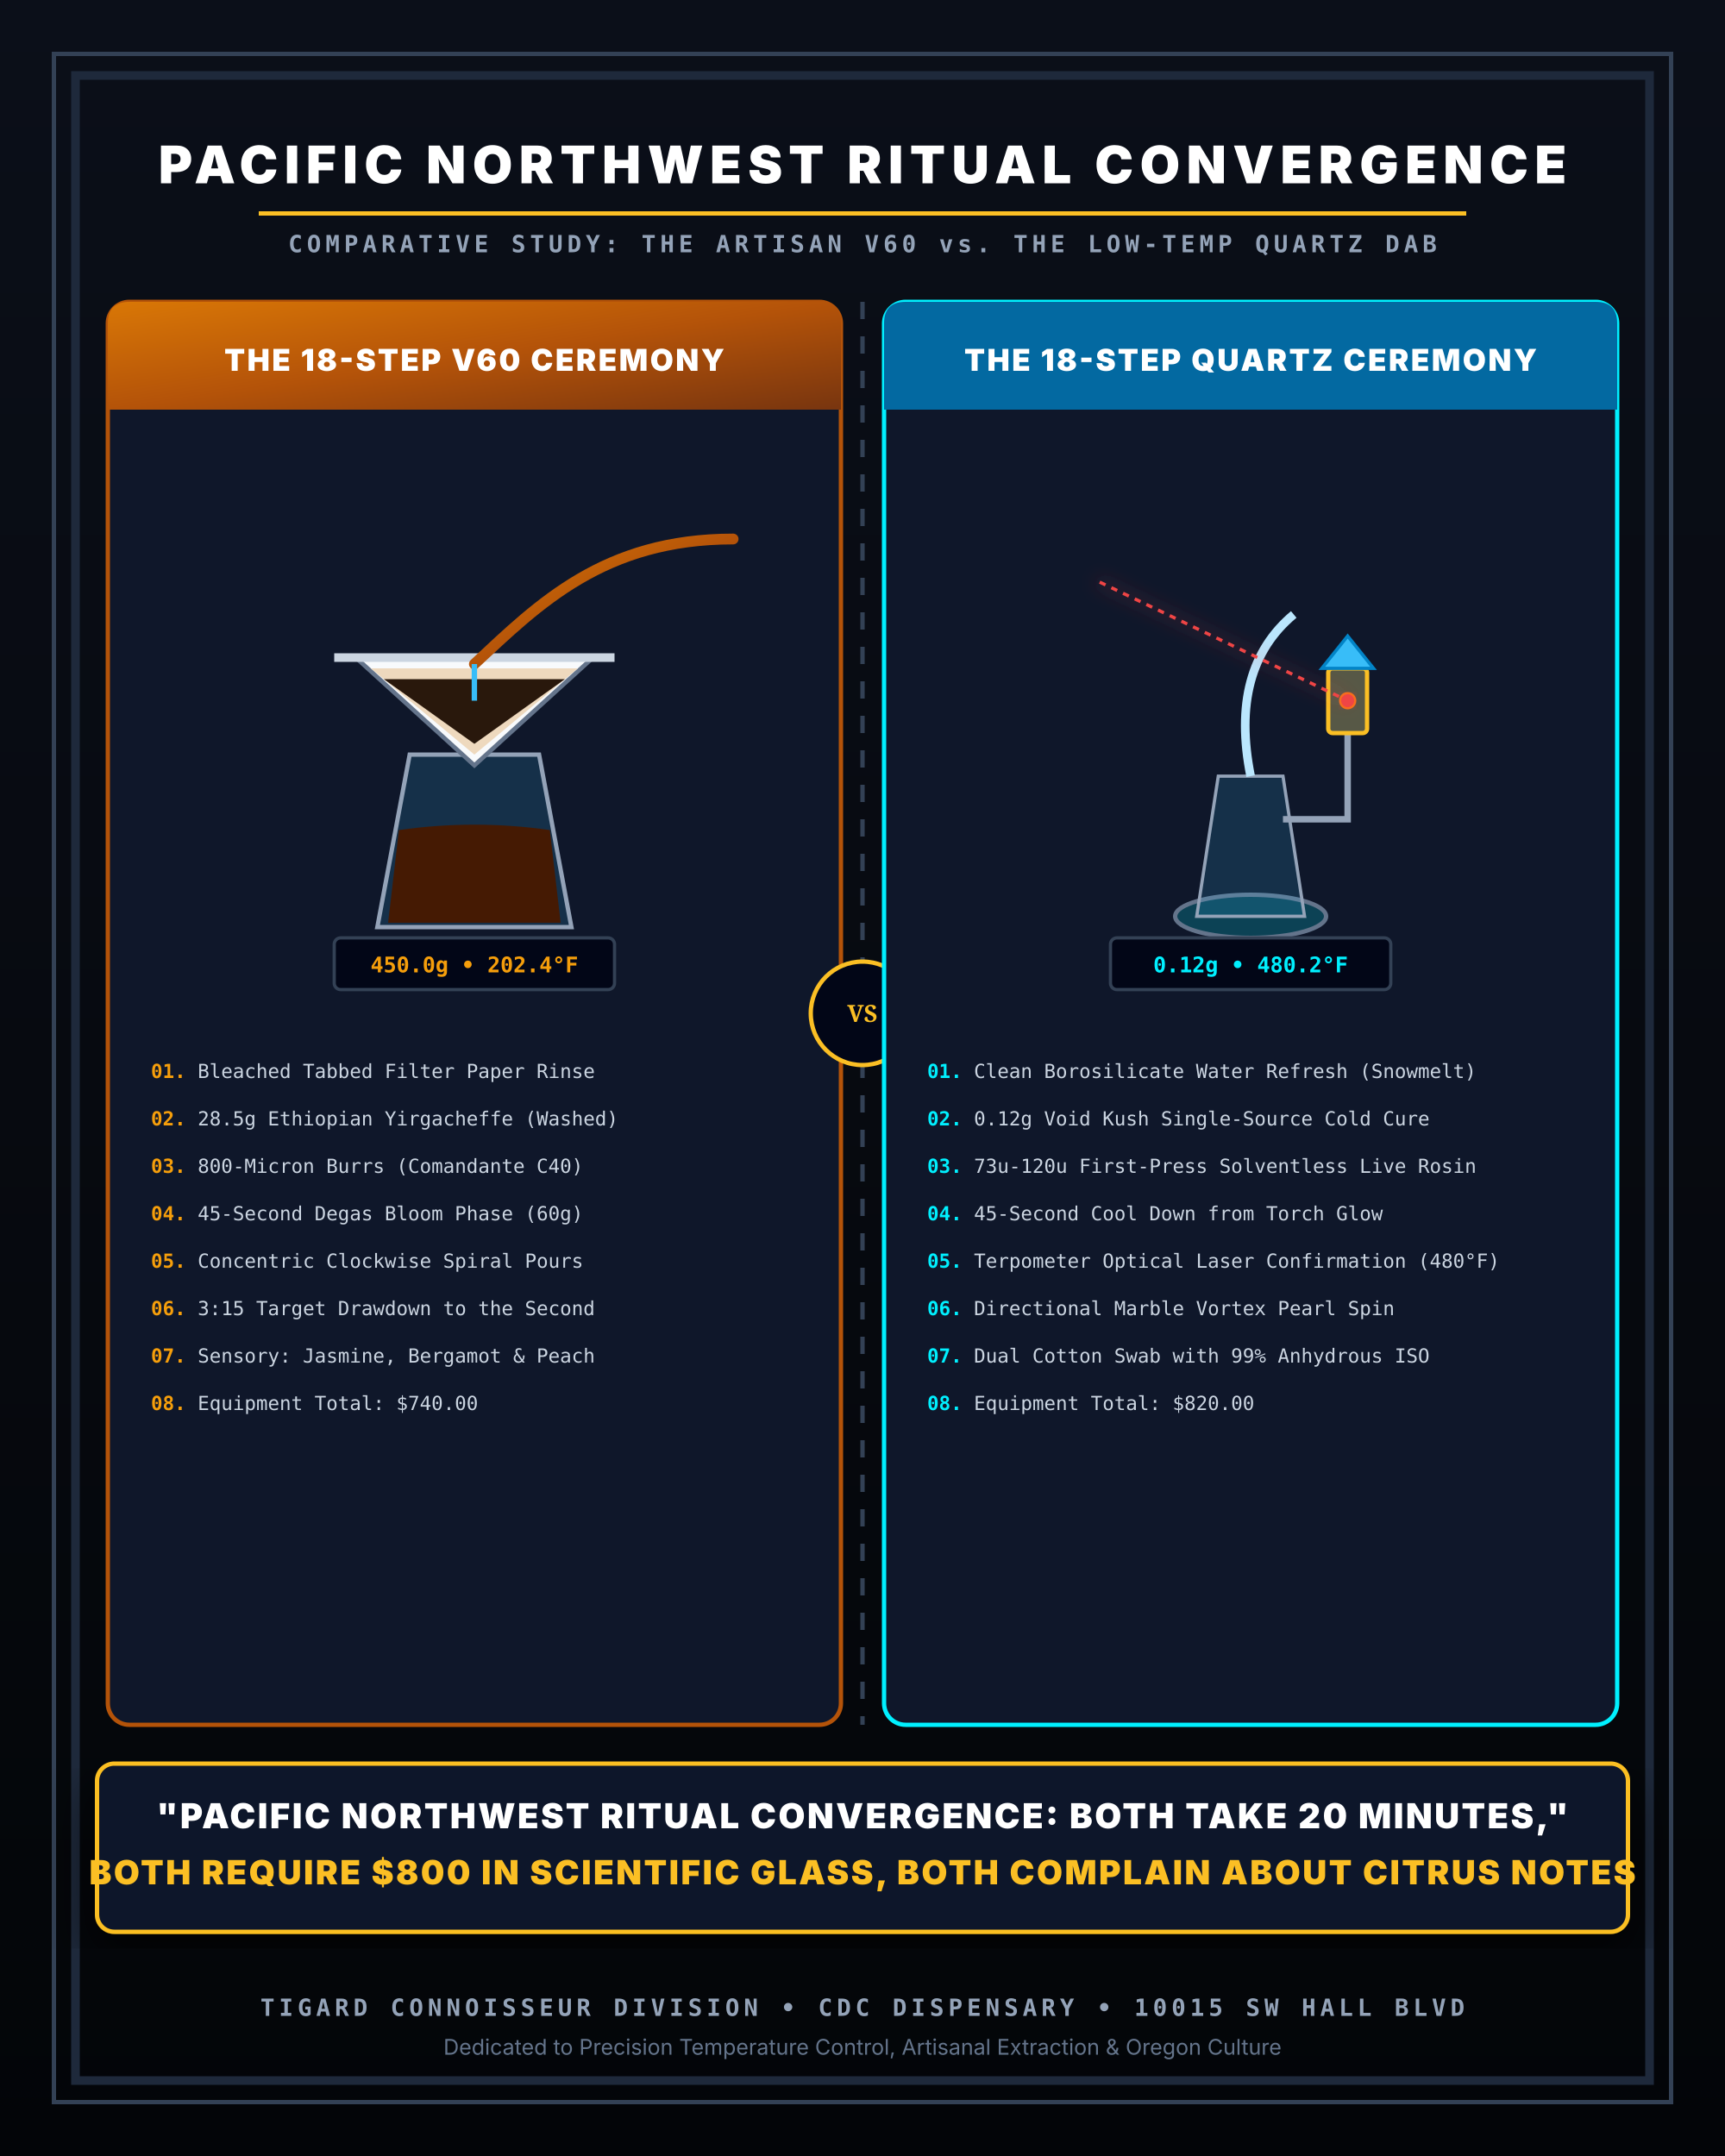
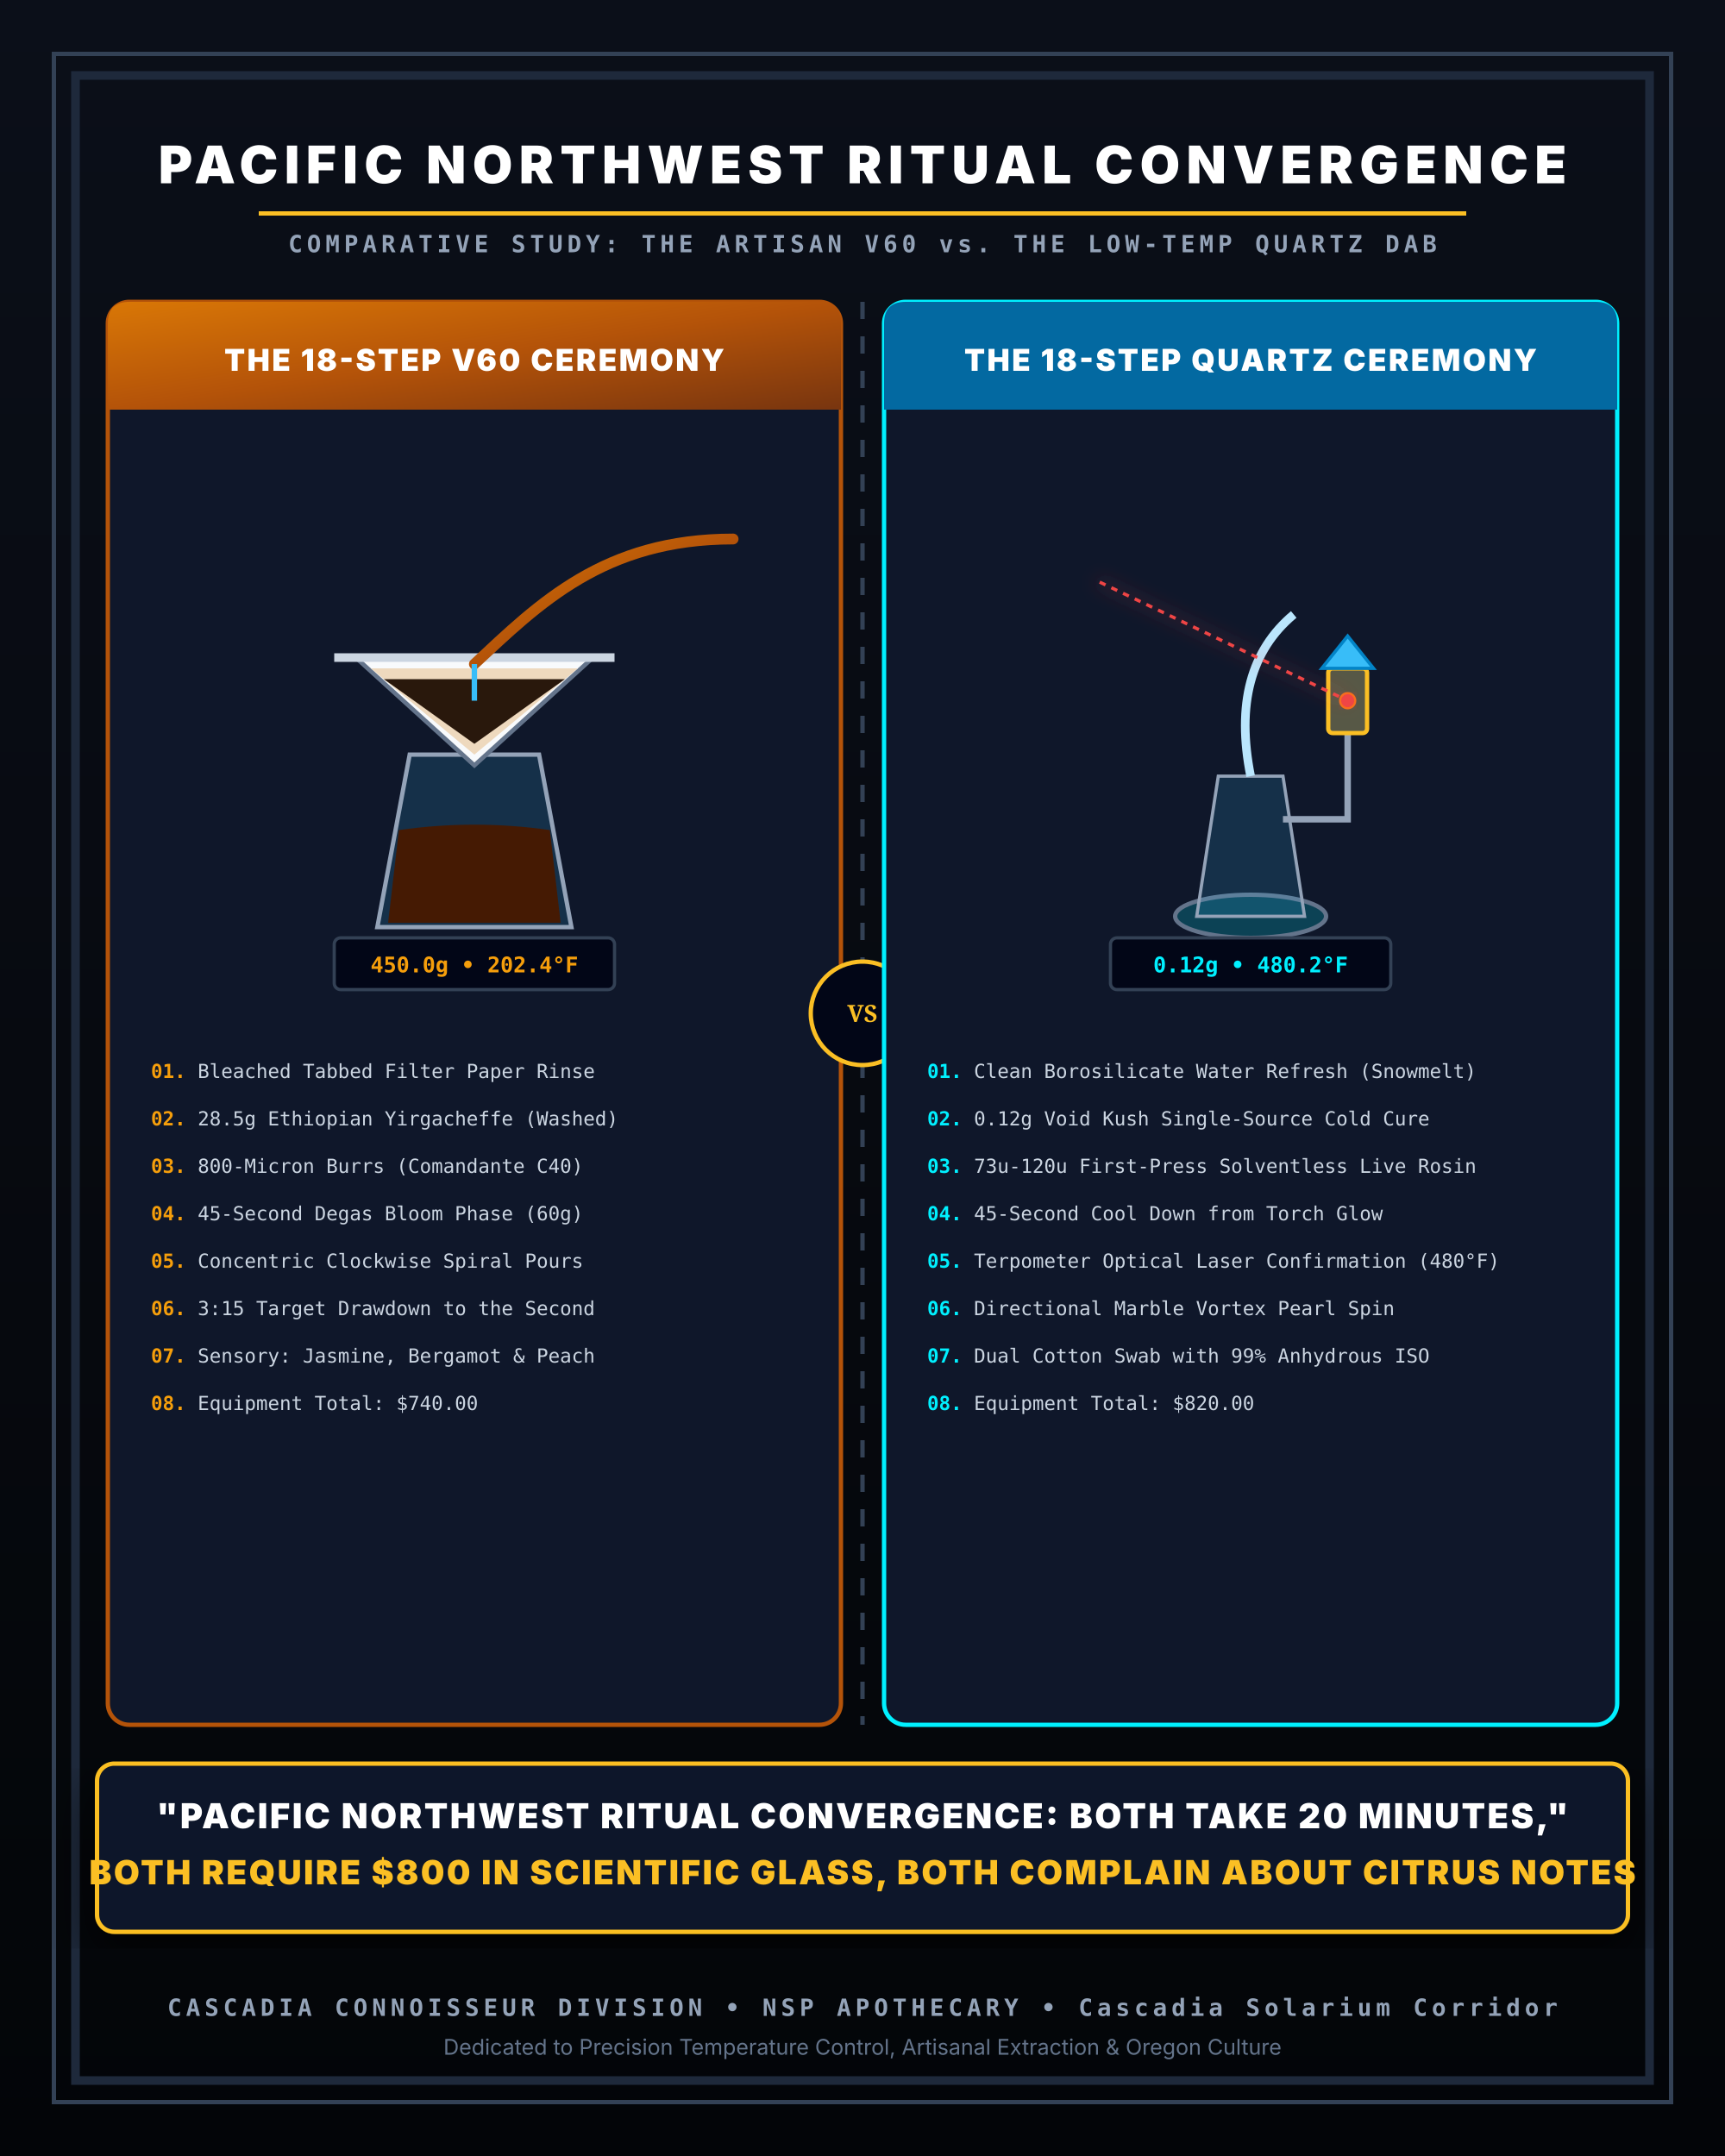
<svg xmlns="http://www.w3.org/2000/svg" viewBox="0 0 800 1000" width="100%" height="100%">
  <defs>
    <linearGradient id="splitDarkBg" x1="0%" y1="0%" x2="0%" y2="100%">
      <stop offset="0%" stop-color="#0b0f19" />
      <stop offset="50%" stop-color="#070a10" />
      <stop offset="100%" stop-color="#030508" />
    </linearGradient>
    <linearGradient id="coffeeBronze" x1="0%" y1="0%" x2="100%" y2="100%">
      <stop offset="0%" stop-color="#d97706" />
      <stop offset="50%" stop-color="#b45309" />
      <stop offset="100%" stop-color="#78350f" />
    </linearGradient>
    <linearGradient id="dabCyanAmber" x1="0%" y1="0%" x2="100%" y2="100%">
      <stop offset="0%" stop-color="#00f0ff" />
      <stop offset="50%" stop-color="#38bdf8" />
      <stop offset="100%" stop-color="#fbbf24" />
    </linearGradient>
    <filter id="laserRedGlow" x="-20%" y="-20%" width="140%" height="140%">
      <feDropShadow dx="0" dy="0" stdDeviation="4" flood-color="#ef4444" flood-opacity="0.9" />
    </filter>
    <filter id="cardShadow">
      <feDropShadow dx="0" dy="10" stdDeviation="12" flood-color="#000000" flood-opacity="0.8" />
    </filter>
  </defs>
  <rect width="800" height="1000" fill="url(#splitDarkBg)" />
  <rect x="25" y="25" width="750" height="950" fill="none" stroke="#334155" stroke-width="2" />
  <rect x="35" y="35" width="730" height="930" fill="none" stroke="#1e293b" stroke-width="4" />
  <g transform="translate(400, 85)" text-anchor="middle">
    <text font-family="'Inter', sans-serif" font-weight="900" font-size="24" fill="#ffffff" letter-spacing="3">
      PACIFIC NORTHWEST RITUAL CONVERGENCE
    </text>
    <line x1="-280" y1="14" x2="280" y2="14" stroke="#fbbf24" stroke-width="2" />
    <text font-family="'JetBrains Mono', monospace" font-size="11" font-weight="bold" fill="#94a3b8" letter-spacing="2" y="32">
      COMPARATIVE STUDY: THE ARTISAN V60 vs. THE LOW-TEMP QUARTZ DAB
    </text>
  </g>
  <g transform="translate(50, 140)">
    <g transform="translate(0, 0)">
      <rect x="0" y="0" width="340" height="660" rx="10" fill="#0f172a" stroke="#b45309" stroke-width="2" />
      <path d="M 0 10 Q 0 0 10 0 L 330 0 Q 340 0 340 10 L 340 50 L 0 50 Z" fill="url(#coffeeBronze)" />
      <text font-family="'Inter', sans-serif" font-weight="900" font-size="14" fill="#ffffff" x="170" y="32" text-anchor="middle" letter-spacing="1">
        THE 18-STEP V60 CEREMONY
      </text>
      <g transform="translate(170, 190)">
        <path d="M -45 100 L -30 20 L 30 20 L 45 100 Z" fill="#38bdf8" fill-opacity="0.15" stroke="#94a3b8" stroke-width="2" />
        <path d="M -40 98 L -35 55 Q 0 50 35 55 L 40 98 Z" fill="#451a03" />
        <polygon points="-55,-25 55,-25 0,25" fill="#f8fafc" stroke="#64748b" stroke-width="2" />
        <line x1="-65" y1="-25" x2="65" y2="-25" stroke="#cbd5e1" stroke-width="4" />
        <polygon points="-48,-20 48,-20 0,20" fill="#eed9be" />
        <polygon points="-42,-15 42,-15 0,15" fill="#29180c" />
        <path d="M 120 -80 C 60 -80 30 -50 0 -22" fill="none" stroke="url(#coffeeBronze)" stroke-width="5" stroke-linecap="round" />
        <line x1="0" y1="-22" x2="0" y2="-5" stroke="#38bdf8" stroke-width="2.5" />
        <rect x="-65" y="105" width="130" height="24" rx="3" fill="#020617" stroke="#334155" stroke-width="1.5" />
        <text font-family="'JetBrains Mono', monospace" font-size="10" font-weight="bold" fill="#f59e0b" x="0" y="121" text-anchor="middle">
          450.0g • 202.4°F
        </text>
      </g>
      <g font-family="'JetBrains Mono', monospace" font-size="9" fill="#cbd5e1" transform="translate(20, 360)">
        <text x="0" y="0">
          <tspan fill="#f59e0b" font-weight="bold">01.</tspan> Bleached Tabbed Filter Paper Rinse</text>
        <text x="0" y="22">
          <tspan fill="#f59e0b" font-weight="bold">02.</tspan> 28.5g Ethiopian Yirgacheffe (Washed)</text>
        <text x="0" y="44">
          <tspan fill="#f59e0b" font-weight="bold">03.</tspan> 800-Micron Burrs (Comandante C40)</text>
        <text x="0" y="66">
          <tspan fill="#f59e0b" font-weight="bold">04.</tspan> 45-Second Degas Bloom Phase (60g)</text>
        <text x="0" y="88">
          <tspan fill="#f59e0b" font-weight="bold">05.</tspan> Concentric Clockwise Spiral Pours</text>
        <text x="0" y="110">
          <tspan fill="#f59e0b" font-weight="bold">06.</tspan> 3:15 Target Drawdown to the Second</text>
        <text x="0" y="132">
          <tspan fill="#f59e0b" font-weight="bold">07.</tspan> Sensory: Jasmine, Bergamot &amp; Peach</text>
        <text x="0" y="154">
          <tspan fill="#f59e0b" font-weight="bold">08.</tspan> Equipment Total: $740.00</text>
      </g>
    </g>
    <g transform="translate(350, 0)">
      <line x1="0" y1="0" x2="0" y2="660" stroke="#334155" stroke-width="2" stroke-dasharray="8,8" />
      <circle cx="0" cy="330" r="24" fill="#020617" stroke="#fbbf24" stroke-width="2" />
      <text font-family="'Cinzel', serif" font-size="11" font-weight="900" fill="#fbbf24" x="0" y="334" text-anchor="middle">VS</text>
    </g>
    <g transform="translate(360, 0)">
      <rect x="0" y="0" width="340" height="660" rx="10" fill="#0f172a" stroke="#00f0ff" stroke-width="2" />
      <path d="M 0 10 Q 0 0 10 0 L 330 0 Q 340 0 340 10 L 340 50 L 0 50 Z" fill="#0369a1" />
      <text font-family="'Inter', sans-serif" font-weight="900" font-size="14" fill="#ffffff" x="170" y="32" text-anchor="middle" letter-spacing="1">
        THE 18-STEP QUARTZ CEREMONY
      </text>
      <g transform="translate(170, 190)">
        <ellipse cx="0" cy="95" rx="35" ry="10" fill="#00f0ff" fill-opacity="0.2" stroke="#64748b" stroke-width="2" />
        <path d="M -25 95 L -15 30 L 15 30 L 25 95 Z" fill="#38bdf8" fill-opacity="0.15" stroke="#94a3b8" stroke-width="1.5" />
        <path d="M 0 30 Q -10 -20 20 -45" fill="none" stroke="#bae6fd" stroke-width="4" />
        <path d="M 15 50 L 45 50 L 45 10" fill="none" stroke="#94a3b8" stroke-width="3" />
        <rect x="36" y="-20" width="18" height="30" rx="2" fill="#fef08a" fill-opacity="0.3" stroke="#fbbf24" stroke-width="2" />
        <circle cx="45" cy="-5" r="4" fill="#f97316" />
        <path d="M 33 -20 L 57 -20 L 45 -35 Z" fill="#38bdf8" stroke="#0284c7" stroke-width="1.5" />
        <line x1="-70" y1="-60" x2="45" y2="-5" stroke="#ef4444" stroke-width="1.5" stroke-dasharray="3,3" filter="url(#laserRedGlow)" />
        <circle cx="45" cy="-5" r="3" fill="#ef4444" filter="url(#laserRedGlow)" />
        <rect x="-65" y="105" width="130" height="24" rx="3" fill="#020617" stroke="#334155" stroke-width="1.5" />
        <text font-family="'JetBrains Mono', monospace" font-size="10" font-weight="bold" fill="#00f0ff" x="0" y="121" text-anchor="middle">
          0.12g • 480.2°F
        </text>
      </g>
      <g font-family="'JetBrains Mono', monospace" font-size="9" fill="#cbd5e1" transform="translate(20, 360)">
        <text x="0" y="0">
          <tspan fill="#00f0ff" font-weight="bold">01.</tspan> Clean Borosilicate Water Refresh (Snowmelt)</text>
        <text x="0" y="22">
          <tspan fill="#00f0ff" font-weight="bold">02.</tspan> 0.12g Void Kush Single-Source Cold Cure</text>
        <text x="0" y="44">
          <tspan fill="#00f0ff" font-weight="bold">03.</tspan> 73u-120u First-Press Solventless Live Rosin</text>
        <text x="0" y="66">
          <tspan fill="#00f0ff" font-weight="bold">04.</tspan> 45-Second Cool Down from Torch Glow</text>
        <text x="0" y="88">
          <tspan fill="#00f0ff" font-weight="bold">05.</tspan> Terpometer Optical Laser Confirmation (480°F)</text>
        <text x="0" y="110">
          <tspan fill="#00f0ff" font-weight="bold">06.</tspan> Directional Marble Vortex Pearl Spin</text>
        <text x="0" y="132">
          <tspan fill="#00f0ff" font-weight="bold">07.</tspan> Dual Cotton Swab with 99% Anhydrous ISO</text>
        <text x="0" y="154">
          <tspan fill="#00f0ff" font-weight="bold">08.</tspan> Equipment Total: $820.00</text>
      </g>
    </g>
  </g>
  <g transform="translate(400, 840)" text-anchor="middle">
    <rect x="-355" y="-22" width="710" height="78" fill="#0f172a" stroke="#fbbf24" stroke-width="2" rx="8" filter="url(#cardShadow)" />
    <text font-family="'Inter', sans-serif" font-weight="900" font-size="16" fill="#ffffff" letter-spacing="1" y="8">
      "PACIFIC NORTHWEST RITUAL CONVERGENCE: BOTH TAKE 20 MINUTES,"
    </text>
    <text font-family="'Inter', sans-serif" font-weight="900" font-size="15.5" fill="#fbbf24" letter-spacing="1" y="34">
      BOTH REQUIRE $800 IN SCIENTIFIC GLASS, BOTH COMPLAIN ABOUT CITRUS NOTES
    </text>
  </g>
  <g transform="translate(400, 935)" text-anchor="middle">
    <text font-family="'JetBrains Mono', monospace" font-size="11" font-weight="bold" fill="#94a3b8" letter-spacing="2">
-       TIGARD CONNOISSEUR DIVISION • CDC DISPENSARY • 10015 SW HALL BLVD
+       CASCADIA CONNOISSEUR DIVISION • NSP APOTHECARY • Cascadia Solarium Corridor
    </text>
    <text font-family="'Inter', sans-serif" font-size="10" fill="#64748b" y="18">
      Dedicated to Precision Temperature Control, Artisanal Extraction &amp; Oregon Culture
    </text>
  </g>
</svg>
